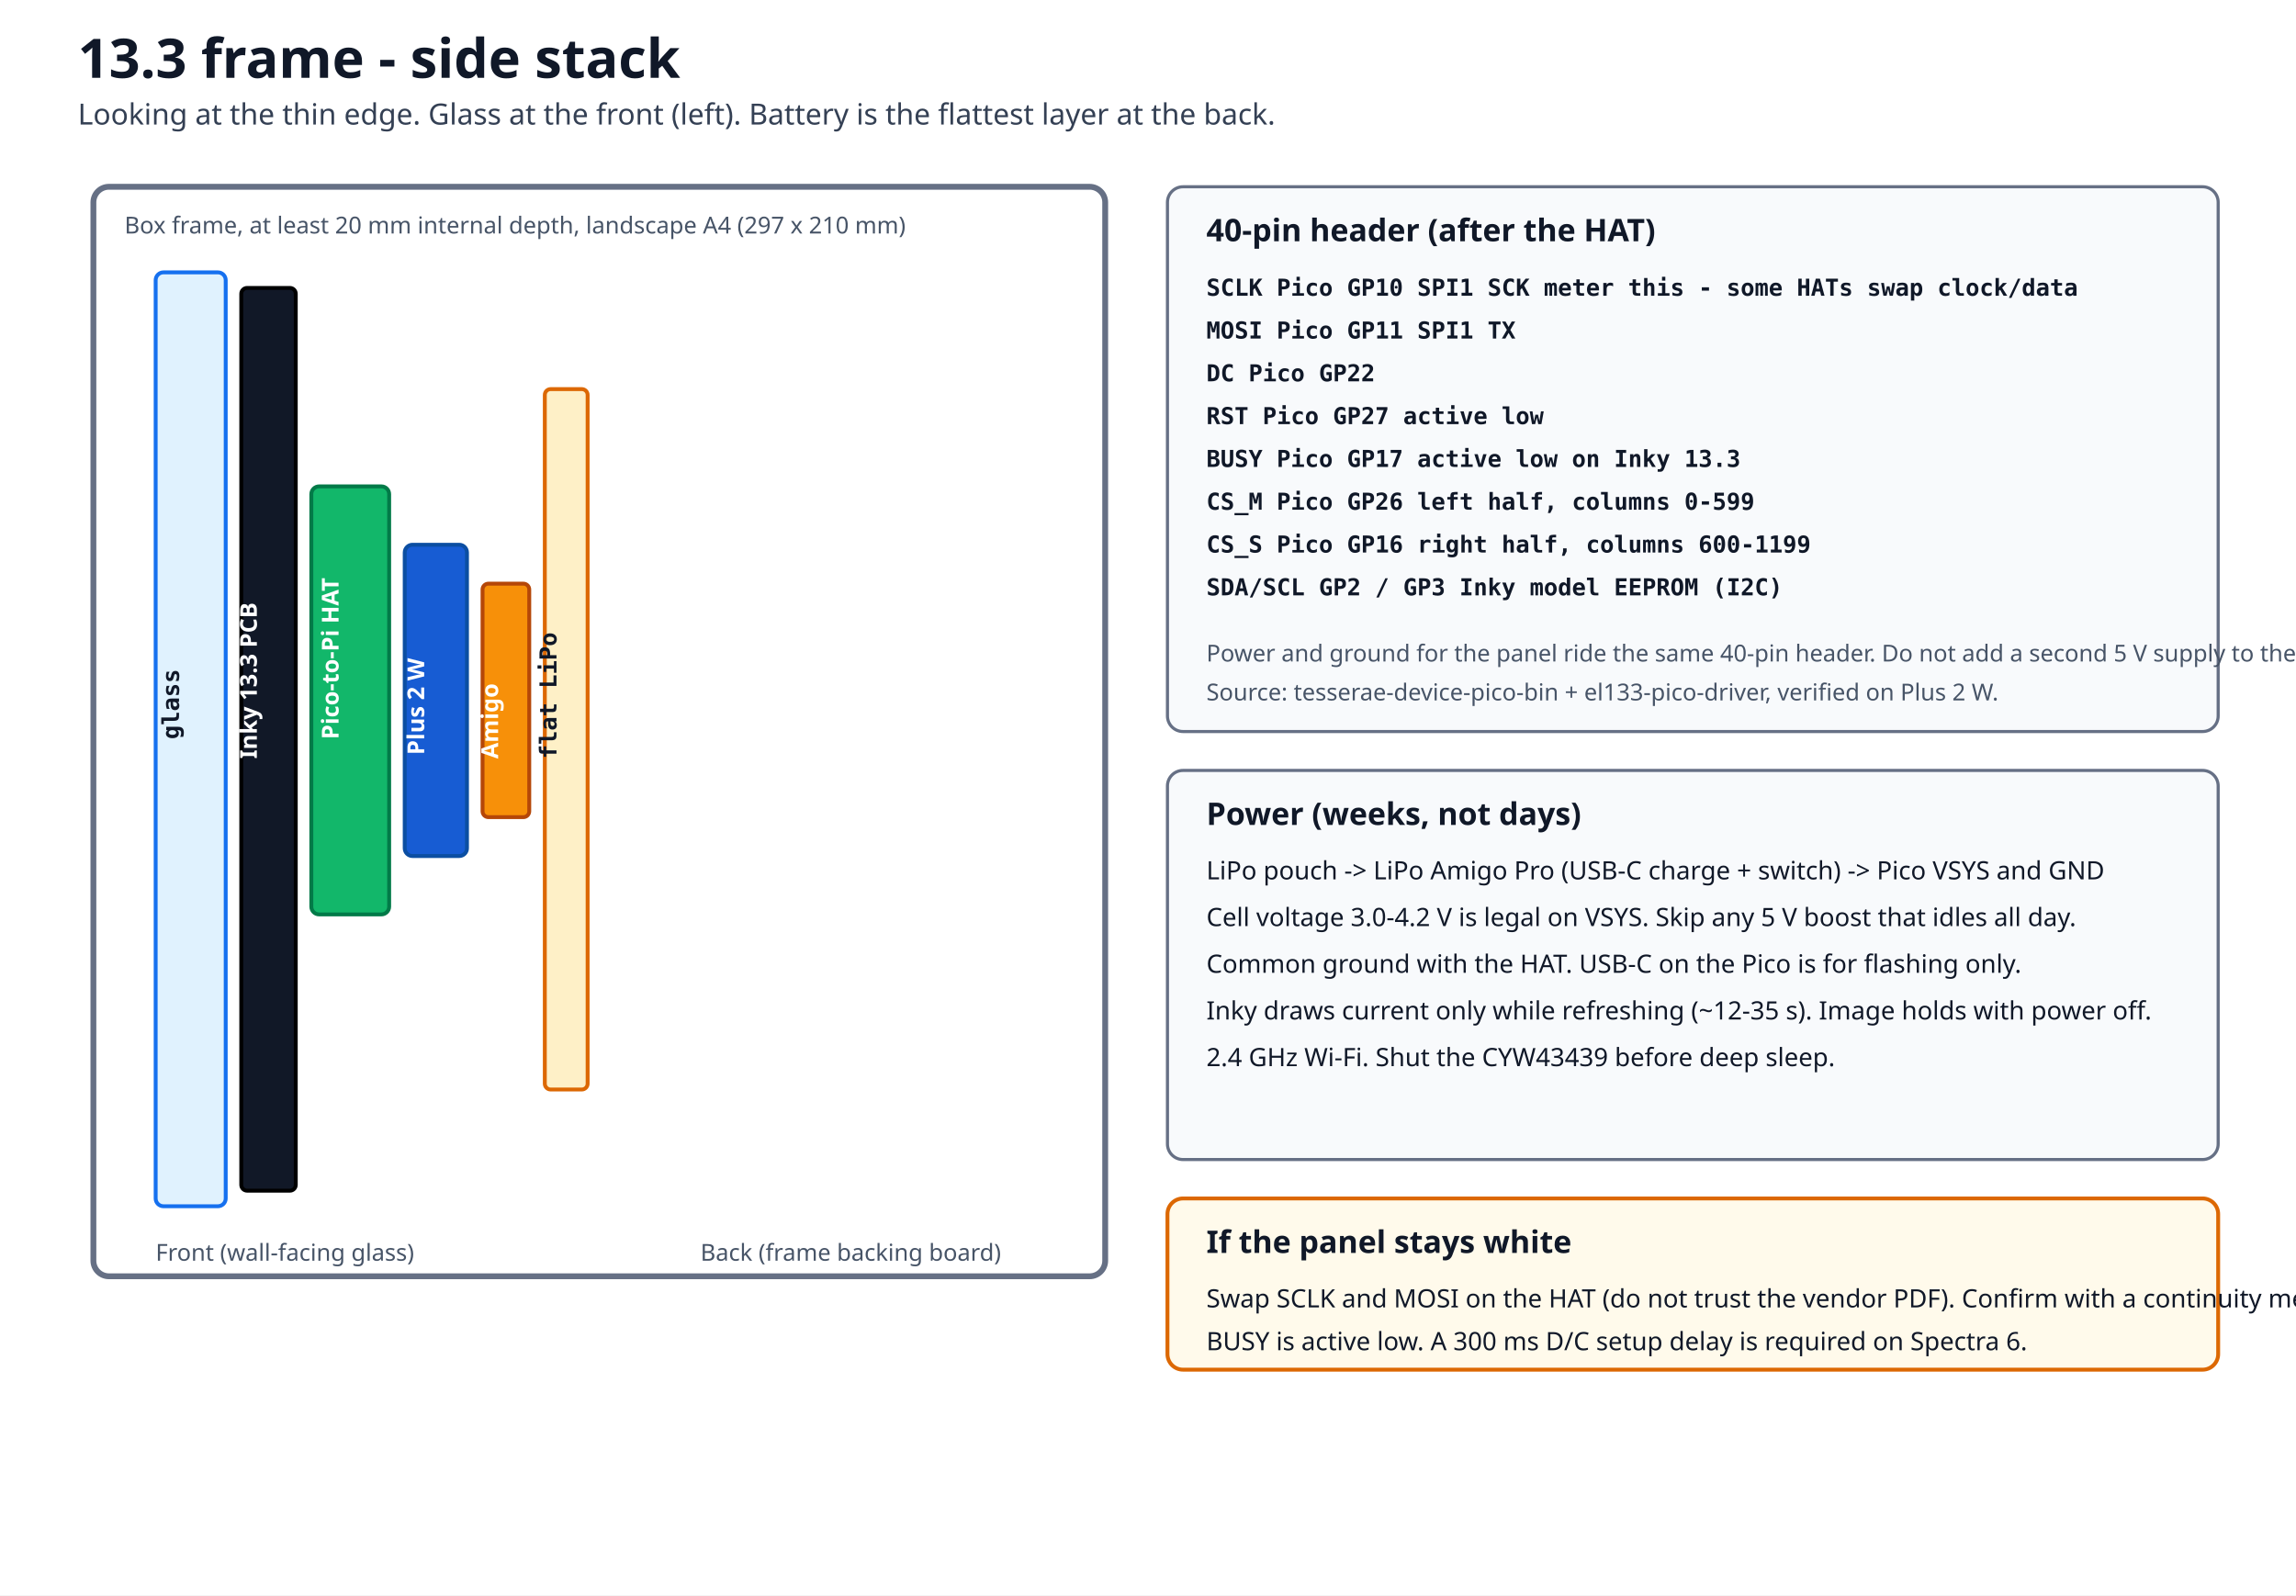
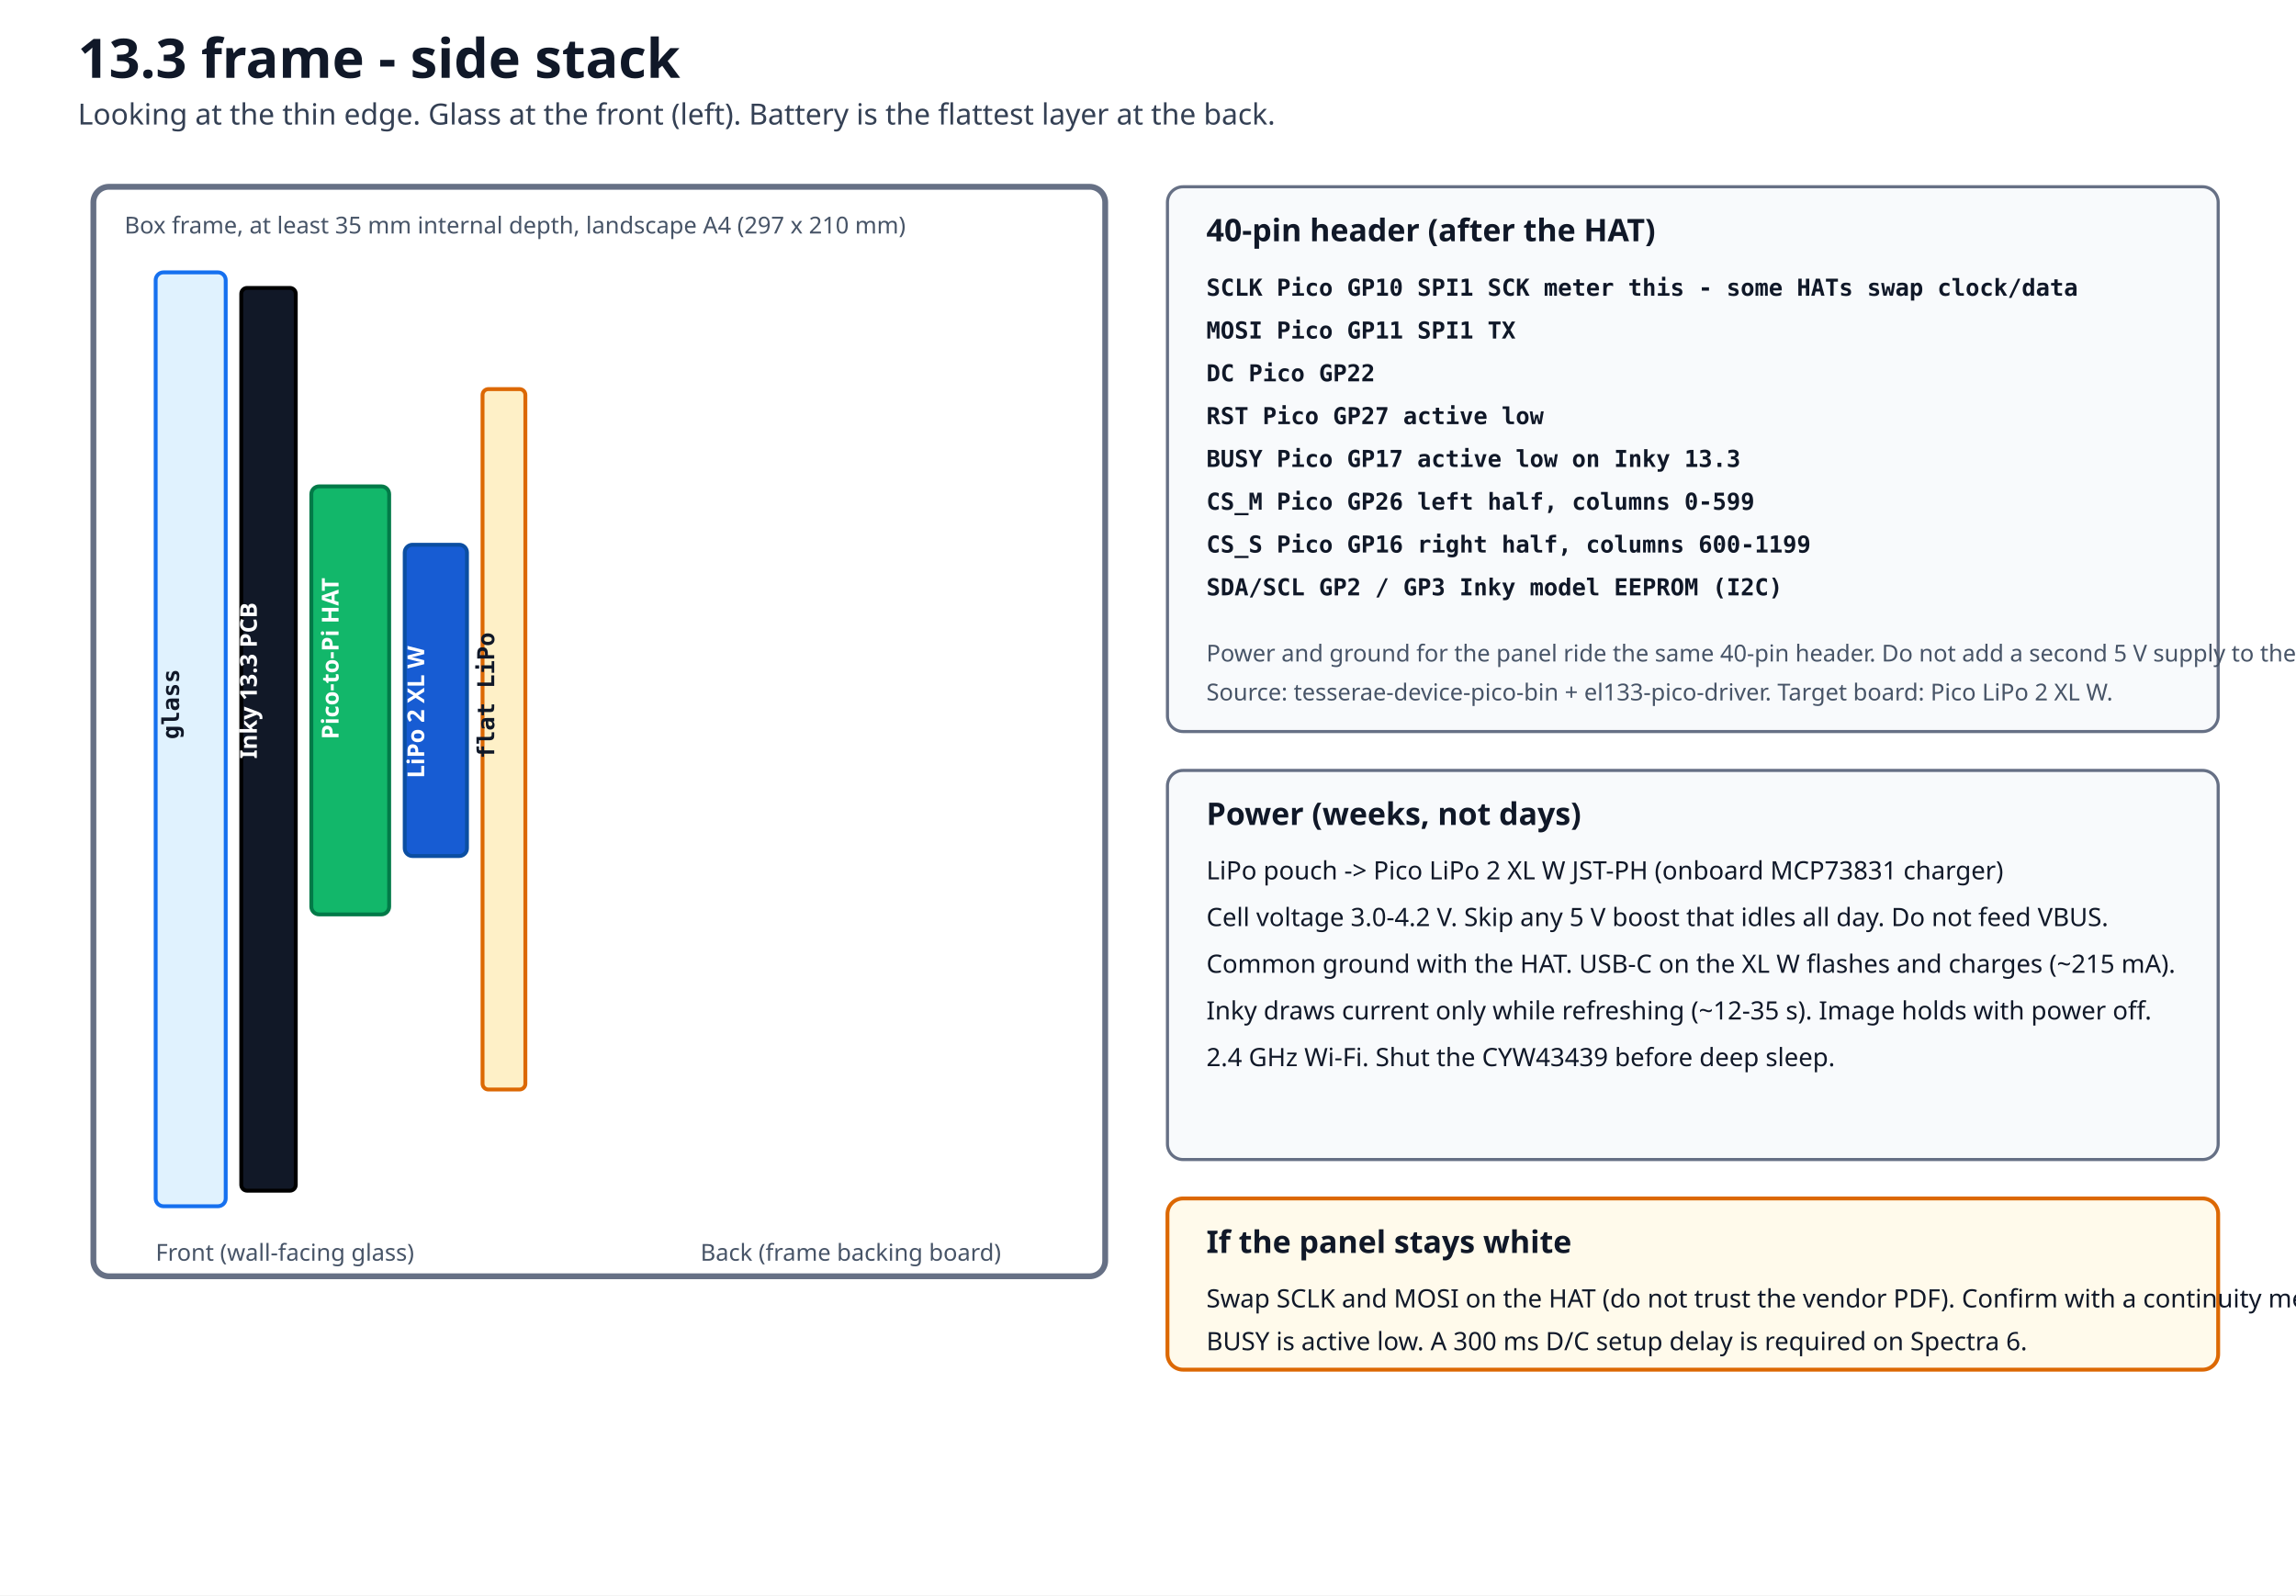
<svg xmlns="http://www.w3.org/2000/svg" width="1180" height="820" viewBox="0 0 1180 820" role="img" aria-label="Side stack of the 13.3 inch e-ink frame">
  <defs>
    <style>
      .bg { fill: #ffffff; }
      .title { font: 700 28px system-ui, sans-serif; fill: #101828; }
      .sub { font: 15px system-ui, sans-serif; fill: #344054; }
      .head { font: 700 16px system-ui, sans-serif; fill: #101828; }
      .text { font: 13px system-ui, sans-serif; fill: #101828; }
      .small { font: 12px system-ui, sans-serif; fill: #475467; }
      .mono { font: 700 12px ui-monospace, SFMono-Regular, Menlo, monospace; fill: #101828; }
      .white { font: 700 12px system-ui, sans-serif; fill: #ffffff; }
      .glass { fill: #e0f2fe; stroke: #1570ef; stroke-width: 2; }
      .inky { fill: #111827; stroke: #000; stroke-width: 2; }
      .hat { fill: #12b76a; stroke: #027a48; stroke-width: 2; }
      .pico { fill: #175cd3; stroke: #0b4ea2; stroke-width: 2; }
-       .chg { fill: #f79009; stroke: #b54708; stroke-width: 2; }
      .lipo { fill: #fef0c7; stroke: #dc6803; stroke-width: 2; }
      .frame { fill: none; stroke: #667085; stroke-width: 3; }
      .card { fill: #f8fafc; stroke: #667085; stroke-width: 1.6; }
      .warn { fill: #fffaeb; stroke: #dc6803; stroke-width: 2; }
    </style>
  </defs>
  <rect class="bg" width="1180" height="820" />
  <text class="title" x="40" y="40">13.3 frame - side stack</text>
  <text class="sub" x="40" y="64">Looking at the thin edge. Glass at the front (left). Battery is the flattest layer at the back.</text>
  <rect class="frame" x="48" y="96" width="520" height="560" rx="8" />
-   <text class="small" x="64" y="120">Box frame, at least 20 mm internal depth, landscape A4 (297 x 210 mm)</text>
+   <text class="small" x="64" y="120">Box frame, at least 35 mm internal depth, landscape A4 (297 x 210 mm)</text>
  <rect class="glass" x="80" y="140" width="36" height="480" rx="4" />
  <text class="mono" transform="translate(92 380) rotate(-90)">glass</text>
  <rect class="inky" x="124" y="148" width="28" height="464" rx="3" />
  <text class="white" transform="translate(132 390) rotate(-90)">Inky 13.3 PCB</text>
  <rect class="hat" x="160" y="250" width="40" height="220" rx="4" />
  <text class="white" transform="translate(174 380) rotate(-90)">Pico-to-Pi HAT</text>
  <rect class="pico" x="208" y="280" width="32" height="160" rx="4" />
-   <text class="white" transform="translate(218 388) rotate(-90)">Plus 2 W</text>
-   <rect class="chg" x="248" y="300" width="24" height="120" rx="3" />
-   <text class="white" transform="translate(256 390) rotate(-90)">Amigo</text>
-   <rect class="lipo" x="280" y="200" width="22" height="360" rx="3" />
-   <text class="mono" transform="translate(286 390) rotate(-90)">flat LiPo</text>
+   <text class="white" transform="translate(218 400) rotate(-90)">LiPo 2 XL W</text>
+   <rect class="lipo" x="248" y="200" width="22" height="360" rx="3" />
+   <text class="mono" transform="translate(254 390) rotate(-90)">flat LiPo</text>
  <text class="small" x="80" y="648">Front (wall-facing glass)</text>
  <text class="small" x="360" y="648">Back (frame backing board)</text>
  <rect class="card" x="600" y="96" width="540" height="280" rx="8" />
  <text class="head" x="620" y="124">40-pin header (after the HAT)</text>
  <text class="mono" x="620" y="152">SCLK   Pico GP10   SPI1 SCK     meter this - some HATs swap clock/data</text>
  <text class="mono" x="620" y="174">MOSI   Pico GP11   SPI1 TX</text>
  <text class="mono" x="620" y="196">DC     Pico GP22</text>
  <text class="mono" x="620" y="218">RST    Pico GP27   active low</text>
  <text class="mono" x="620" y="240">BUSY   Pico GP17   active low on Inky 13.3</text>
  <text class="mono" x="620" y="262">CS_M   Pico GP26   left half, columns 0-599</text>
  <text class="mono" x="620" y="284">CS_S   Pico GP16   right half, columns 600-1199</text>
  <text class="mono" x="620" y="306">SDA/SCL GP2 / GP3  Inky model EEPROM (I2C)</text>
  <text class="small" x="620" y="340">Power and ground for the panel ride the same 40-pin header. Do not add a second 5 V supply to the Inky.</text>
-   <text class="small" x="620" y="360">Source: tesserae-device-pico-bin + el133-pico-driver, verified on Plus 2 W.</text>
+   <text class="small" x="620" y="360">Source: tesserae-device-pico-bin + el133-pico-driver. Target board: Pico LiPo 2 XL W.</text>
  <rect class="card" x="600" y="396" width="540" height="200" rx="8" />
  <text class="head" x="620" y="424">Power (weeks, not days)</text>
-   <text class="text" x="620" y="452">LiPo pouch -&gt; LiPo Amigo Pro (USB-C charge + switch) -&gt; Pico VSYS and GND</text>
-   <text class="text" x="620" y="476">Cell voltage 3.0-4.2 V is legal on VSYS. Skip any 5 V boost that idles all day.</text>
-   <text class="text" x="620" y="500">Common ground with the HAT. USB-C on the Pico is for flashing only.</text>
+   <text class="text" x="620" y="452">LiPo pouch -&gt; Pico LiPo 2 XL W JST-PH (onboard MCP73831 charger)</text>
+   <text class="text" x="620" y="476">Cell voltage 3.0-4.2 V. Skip any 5 V boost that idles all day. Do not feed VBUS.</text>
+   <text class="text" x="620" y="500">Common ground with the HAT. USB-C on the XL W flashes and charges (~215 mA).</text>
  <text class="text" x="620" y="524">Inky draws current only while refreshing (~12-35 s). Image holds with power off.</text>
  <text class="text" x="620" y="548">2.4 GHz Wi-Fi. Shut the CYW43439 before deep sleep.</text>
  <rect class="warn" x="600" y="616" width="540" height="88" rx="8" />
  <text class="head" x="620" y="644">If the panel stays white</text>
  <text class="text" x="620" y="672">Swap SCLK and MOSI on the HAT (do not trust the vendor PDF). Confirm with a continuity meter.</text>
  <text class="text" x="620" y="694">BUSY is active low. A 300 ms D/C setup delay is required on Spectra 6.</text>
</svg>
